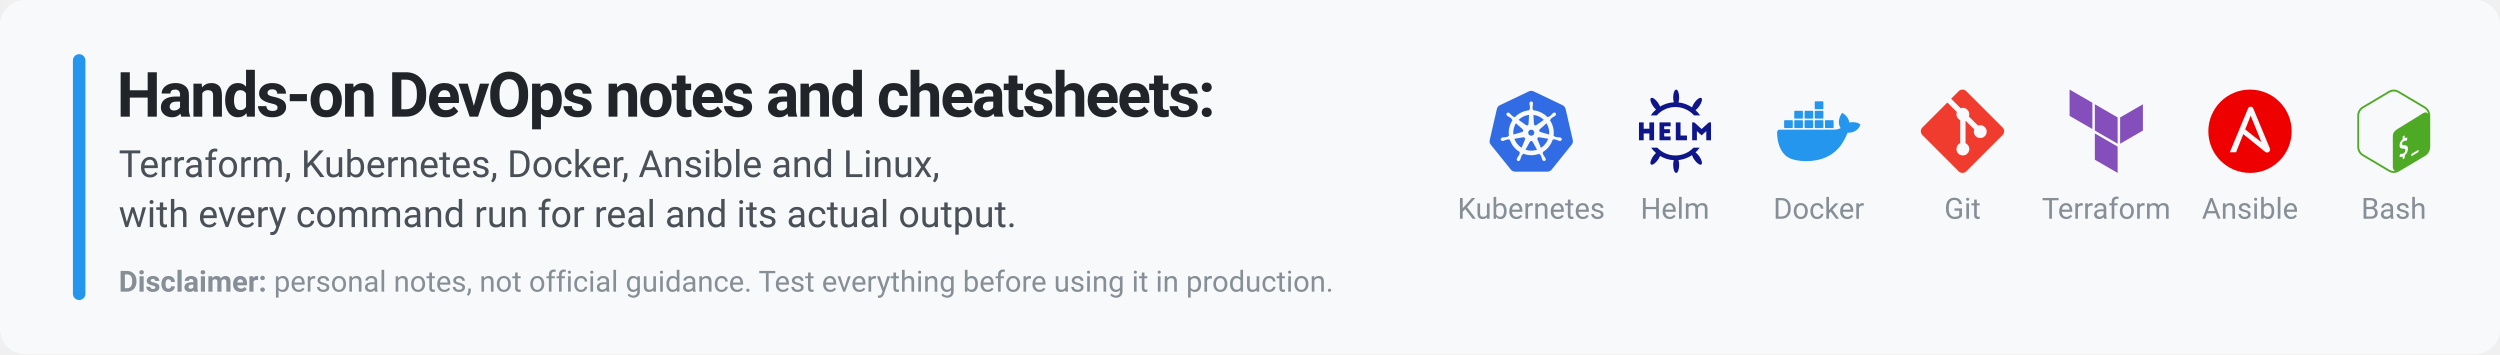
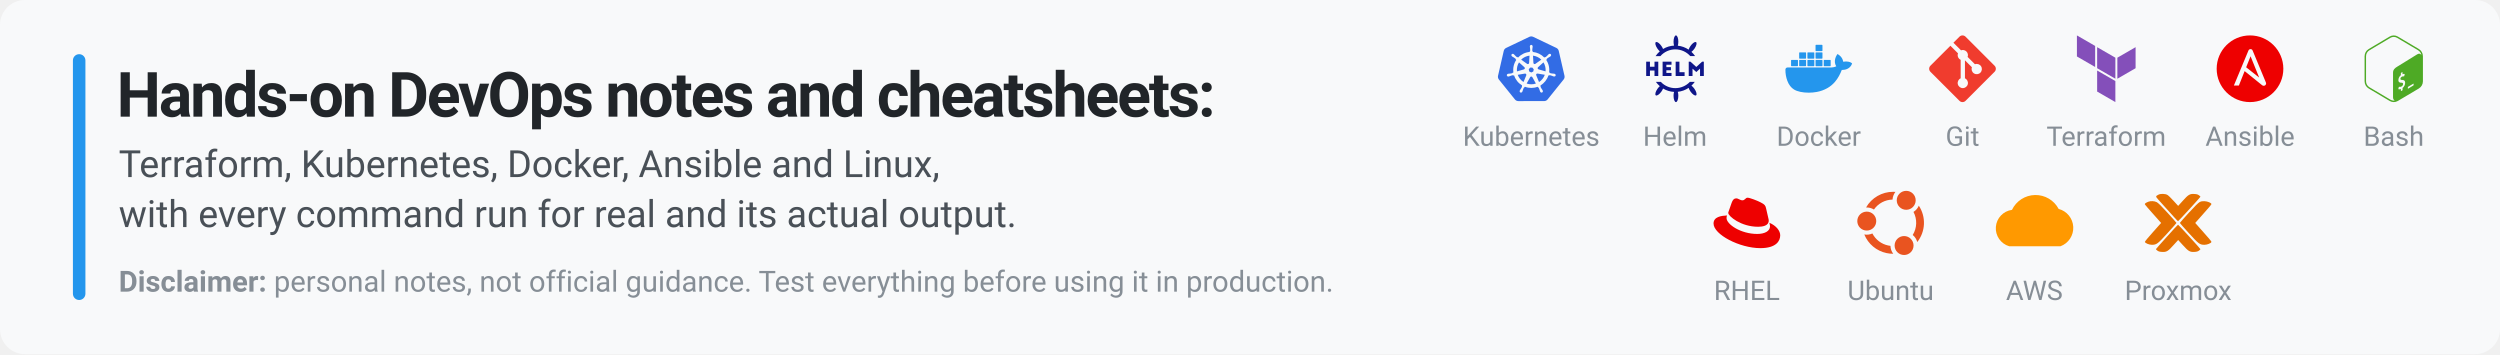
<svg xmlns="http://www.w3.org/2000/svg" width="2400" height="340" viewBox="0 0 2400 340" font-family="Roboto, 'Helvetica Neue', Arial, sans-serif" role="img" aria-labelledby="t d">
  <defs>
    <style>
      .bg  { fill: #f8f9fa; }
      .a   { fill: #2496ed; }
      .a2  { fill: #1c7ed6; }
      .ink { fill: #343a40; }
      .pap { fill: #ffffff; stroke: #ced4da; stroke-width: 6; }
      .ln  { stroke: #adb5bd; stroke-width: 10; stroke-linecap: round; fill: none; }
      .al  { stroke: #2496ed; stroke-width: 16; stroke-linecap: round; stroke-linejoin: round; fill: none; }
      .wt  { fill: #ffffff; }
      .h   { font-weight: 700; fill: #212529; letter-spacing: -2px; }
      .s   { fill: #495057; }
      .n   { fill: #868e96; }
      .r   { stroke: #dee2e6; stroke-width: 2; }
      @media (prefers-color-scheme: dark) {
        .bg  { fill: #161b22; }
        .ink { fill: #c9d1d9; }
        .pap { fill: #0d1117; stroke: #30363d; }
        .ln  { stroke: #484f58; }
        .h   { fill: #f0f6fc; }
        .s   { fill: #c9d1d9; }
        .n   { fill: #8b949e; }
        .r   { stroke: #30363d; }
      }
    </style>
  </defs>
  <rect class="bg" width="2400" height="340" rx="24" />
  <g id="vignettes">
    <style>
  .vf   { fill: #2496ed; }
  .vs   { stroke: #2496ed; fill: none; stroke-linecap: round; stroke-linejoin: round; }
  .vs2  { stroke: #2496ed; fill: none; stroke-linecap: round; stroke-linejoin: round; opacity: .6; }
  .vsw  { stroke: #2496ed; stroke-width: 9; }
  .vl   { fill: #2496ed; fill-opacity: .18; }
  .vl2  { fill: #2496ed; fill-opacity: .4; }
  .vp   { fill: #ffffff; }
  .vg   { stroke: #ced4da; fill: none; stroke-linecap: round; }
  .vg2  { fill: #adb5bd; }
  .vbg  { stroke: #f8f9fa; stroke-width: 6; stroke-linejoin: round; }
  .vink { fill: #343a40; stroke: #343a40; }
  .vn   { fill: #868e96; }
  .var  { stroke: #2496ed; stroke-width: 7; fill: none; stroke-linecap: round; stroke-linejoin: round; }
  .vpn  { fill: #ffffff; stroke: #adb5bd; stroke-width: 5; }
  .vpg  { fill: #e8f5ee; stroke: #75b798; stroke-width: 5; }
  .vpv  { fill: #f3effc; stroke: #a98eda; stroke-width: 5; }
  .vterm{ fill: #212529; }
  .vtbar{ fill: #343a40; }
  .vtx  { fill: #e9ecef; }
  .vcur { fill: #2496ed; }
  text.vink { stroke: none; }
  @media (prefers-color-scheme: dark) {
    .vp   { fill: #0d1117; }
    .vg   { stroke: #484f58; }
    .vbg  { stroke: #161b22; }
    .vink { fill: #c9d1d9; stroke: #c9d1d9; }
    .vn   { fill: #8b949e; }
    .vpn  { fill: #0d1117; stroke: #484f58; }
    .vpg  { fill: #0f2a1d; stroke: #3d8b63; }
    .vpv  { fill: #231a3a; stroke: #8a6fc7; }
    .vterm{ fill: #0d1117; stroke: #30363d; stroke-width: 4; }
    .vtbar{ fill: #21262d; }
  }
</style>
-     <style>.lg-helm { fill: #0F1689; } @media (prefers-color-scheme: dark) { .lg-helm { fill: #c9d1d9; } }</style>
-     <g transform="translate(1430,86) scale(3.333)">
+     <style>.lg-helm { fill: #0F1689; } .lg-aws .vf { fill: #FF9900; } @media (prefers-color-scheme: dark) { .lg-helm { fill: #c9d1d9; } }</style>
+     <g transform="translate(1438,34) scale(2.667)">
      <path fill="#326CE5" d="M10.204 14.35l.007.01-.999 2.413a5.171 5.171 0 0 1-2.075-2.597l2.578-.437.004.005a.44.44 0 0 1 .484.606zm-.833-2.129a.44.44 0 0 0 .173-.756l.002-.011L7.585 9.7a5.143 5.143 0 0 0-.73 3.255l2.514-.725.002-.009zm1.145-1.98a.44.44 0 0 0 .699-.337l.01-.005.15-2.62a5.144 5.144 0 0 0-3.01 1.442l2.147 1.523.004-.002zm.76 2.75l.723.349.722-.347.18-.78-.5-.623h-.804l-.5.623.179.779zm1.5-3.095a.44.44 0 0 0 .7.336l.008.003 2.134-1.513a5.188 5.188 0 0 0-2.992-1.442l.148 2.615.002.001zm10.876 5.97l-5.773 7.181a1.6 1.6 0 0 1-1.248.594l-9.261.003a1.6 1.6 0 0 1-1.247-.596l-5.776-7.18a1.583 1.583 0 0 1-.307-1.34L2.1 5.573c.108-.47.425-.864.863-1.073L11.305.513a1.606 1.606 0 0 1 1.385 0l8.345 3.985c.438.209.755.604.863 1.073l2.062 8.955c.108.47-.005.963-.308 1.34zm-3.289-2.057c-.042-.01-.103-.026-.145-.034-.174-.033-.315-.025-.479-.038-.35-.037-.638-.067-.895-.148-.105-.04-.18-.165-.216-.216l-.201-.059a6.45 6.45 0 0 0-.105-2.332 6.465 6.465 0 0 0-.936-2.163c.052-.047.15-.133.177-.159.008-.09.001-.183.094-.282.197-.185.444-.338.743-.522.142-.084.273-.137.415-.242.032-.024.076-.062.11-.089.24-.191.295-.52.123-.736-.172-.216-.506-.236-.745-.045-.034.027-.08.062-.111.088-.134.116-.217.23-.33.35-.246.25-.45.458-.673.609-.097.056-.239.037-.303.033l-.19.135a6.545 6.545 0 0 0-4.146-2.003l-.012-.223c-.065-.062-.143-.115-.163-.25-.022-.268.015-.557.057-.905.023-.163.061-.298.068-.475.001-.04-.001-.099-.001-.142 0-.306-.224-.555-.5-.555-.275 0-.499.249-.499.555l.001.014c0 .041-.002.092 0 .128.006.177.044.312.067.475.042.348.078.637.056.906a.545.545 0 0 1-.162.258l-.012.211a6.424 6.424 0 0 0-4.166 2.003 8.373 8.373 0 0 1-.18-.128c-.09.012-.18.04-.297-.029-.223-.15-.427-.358-.673-.608-.113-.12-.195-.234-.329-.349-.03-.026-.077-.062-.111-.088a.594.594 0 0 0-.348-.132.481.481 0 0 0-.398.176c-.172.216-.117.546.123.737l.007.005.104.083c.142.105.272.159.414.242.299.185.546.338.743.522.076.082.09.226.1.288l.16.143a6.462 6.462 0 0 0-1.02 4.506l-.208.06c-.055.072-.133.184-.215.217-.257.081-.546.11-.895.147-.164.014-.305.006-.48.039-.037.007-.09.02-.133.03l-.004.002-.007.002c-.295.071-.484.342-.423.608.061.267.349.429.645.365l.007-.001.01-.003.129-.029c.17-.046.294-.113.448-.172.33-.118.604-.217.87-.256.112-.009.23.069.288.101l.217-.037a6.5 6.5 0 0 0 2.88 3.596l-.09.218c.033.084.069.199.044.282-.097.252-.263.517-.452.813-.091.136-.185.242-.268.399-.02.037-.045.095-.064.134-.128.275-.034.591.213.71.248.12.556-.007.69-.282v-.002c.02-.039.046-.09.062-.127.07-.162.094-.301.144-.458.132-.332.205-.68.387-.897.05-.06.13-.082.215-.105l.113-.205a6.453 6.453 0 0 0 4.609.012l.106.192c.086.028.18.042.256.155.136.232.229.507.342.84.05.156.074.295.145.457.016.037.043.09.062.129.133.276.442.402.69.282.247-.118.341-.435.213-.71-.02-.039-.045-.096-.065-.134-.083-.156-.177-.261-.268-.398-.19-.296-.346-.541-.443-.793-.04-.13.007-.21.038-.294-.018-.022-.059-.144-.083-.202a6.499 6.499 0 0 0 2.88-3.622c.064.01.176.03.213.038.075-.05.144-.114.28-.104.266.039.54.138.87.256.154.06.277.128.448.173.036.01.088.019.13.028l.009.003.007.001c.297.064.584-.098.645-.365.06-.266-.128-.537-.423-.608zM16.4 9.701l-1.95 1.746v.005a.44.44 0 0 0 .173.757l.003.01 2.526.728a5.199 5.199 0 0 0-.108-1.674A5.208 5.208 0 0 0 16.4 9.7zm-4.013 5.325a.437.437 0 0 0-.404-.232.44.44 0 0 0-.372.233h-.002l-1.268 2.292a5.164 5.164 0 0 0 3.326.003l-1.27-2.296h-.01zm1.888-1.293a.44.44 0 0 0-.27.036.44.44 0 0 0-.214.572l-.003.004 1.01 2.438a5.15 5.15 0 0 0 2.081-2.615l-2.6-.44-.004.005z" />
    </g>
-     <text class="vn" x="1470" y="210" text-anchor="middle" font-size="28">Kubernetes</text>
-     <g transform="translate(1568,86) scale(3.333)">
+     <text class="vn" x="1470" y="140" text-anchor="middle" font-size="26">Kubernetes</text>
+     <g transform="translate(1576,34) scale(2.667)">
      <path class="lg-helm" d="M12.337 0c-.475 0-.861 1.016-.861 2.269 0 .527.069 1.011.183 1.396a8.514 8.514 0 0 0-3.961 1.22 5.229 5.229 0 0 0-.595-1.093c-.606-.866-1.34-1.436-1.79-1.43a.381.381 0 0 0-.217.066c-.39.273-.123 1.326.596 2.353.267.381.559.705.84.948a8.683 8.683 0 0 0-1.528 1.716h1.734a7.179 7.179 0 0 1 5.381-2.421 7.18 7.18 0 0 1 5.382 2.42h1.733a8.687 8.687 0 0 0-1.32-1.53c.35-.249.735-.643 1.078-1.133.719-1.027.986-2.08.596-2.353a.382.382 0 0 0-.217-.065c-.45-.007-1.184.563-1.79 1.43a4.897 4.897 0 0 0-.676 1.325 8.52 8.52 0 0 0-3.899-1.42c.12-.39.193-.887.193-1.429 0-1.253-.386-2.269-.862-2.269zM1.624 9.443v5.162h1.358v-1.968h1.64v1.968h1.357V9.443H4.62v1.838H2.98V9.443zm5.912 0v5.162h3.21v-1.108H8.893v-.95h1.64v-1.142h-1.64v-.84h1.853V9.443zm4.698 0v5.162h3.218v-1.362h-1.86v-3.8zm4.706 0v5.162h1.364v-2.643l1.357 1.225 1.35-1.232v2.65h1.365V9.443h-.614l-2.1 1.914-2.109-1.914zm-11.82 7.28a8.688 8.688 0 0 0 1.412 1.548 5.206 5.206 0 0 0-.841.948c-.719 1.027-.985 2.08-.596 2.353.39.273 1.289-.338 2.007-1.364a5.23 5.23 0 0 0 .595-1.092 8.514 8.514 0 0 0 3.961 1.219 5.01 5.01 0 0 0-.183 1.396c0 1.253.386 2.269.861 2.269.476 0 .862-1.016.862-2.269 0-.542-.072-1.04-.193-1.43a8.52 8.52 0 0 0 3.9-1.42c.121.4.352.865.675 1.327.719 1.026 1.617 1.637 2.007 1.364.39-.273.123-1.326-.596-2.353-.343-.49-.727-.885-1.077-1.135a8.69 8.69 0 0 0 1.202-1.36h-1.771a7.174 7.174 0 0 1-5.227 2.252 7.174 7.174 0 0 1-5.226-2.252z" />
    </g>
-     <text class="vn" x="1608" y="210" text-anchor="middle" font-size="28">Helm</text>
-     <g transform="translate(1706,86) scale(3.333)">
+     <text class="vn" x="1608" y="140" text-anchor="middle" font-size="26">Helm</text>
+     <g transform="translate(1714,34) scale(2.667)">
      <path fill="#2496ED" d="M13.983 11.078h2.119a.186.186 0 00.186-.185V9.006a.186.186 0 00-.186-.186h-2.119a.185.185 0 00-.185.185v1.888c0 .102.083.185.185.185m-2.954-5.43h2.118a.186.186 0 00.186-.186V3.574a.186.186 0 00-.186-.185h-2.118a.185.185 0 00-.185.185v1.888c0 .102.082.185.185.185m0 2.716h2.118a.187.187 0 00.186-.186V6.29a.186.186 0 00-.186-.185h-2.118a.185.185 0 00-.185.185v1.887c0 .102.082.185.185.186m-2.93 0h2.12a.186.186 0 00.184-.186V6.29a.185.185 0 00-.185-.185H8.1a.185.185 0 00-.185.185v1.887c0 .102.083.185.185.186m-2.964 0h2.119a.186.186 0 00.185-.186V6.29a.185.185 0 00-.185-.185H5.136a.186.186 0 00-.186.185v1.887c0 .102.084.185.186.186m5.893 2.715h2.118a.186.186 0 00.186-.185V9.006a.186.186 0 00-.186-.186h-2.118a.185.185 0 00-.185.185v1.888c0 .102.082.185.185.185m-2.93 0h2.12a.185.185 0 00.184-.185V9.006a.185.185 0 00-.184-.186h-2.12a.185.185 0 00-.184.185v1.888c0 .102.083.185.185.185m-2.964 0h2.119a.185.185 0 00.185-.185V9.006a.185.185 0 00-.184-.186h-2.12a.186.186 0 00-.186.186v1.887c0 .102.084.185.186.185m-2.92 0h2.12a.185.185 0 00.184-.185V9.006a.185.185 0 00-.184-.186h-2.12a.185.185 0 00-.184.185v1.888c0 .102.082.185.185.185M23.763 9.89c-.065-.051-.672-.51-1.954-.51-.338.001-.676.03-1.01.087-.248-1.7-1.653-2.53-1.716-2.566l-.344-.199-.226.327c-.284.438-.49.922-.612 1.43-.23.97-.09 1.882.403 2.661-.595.332-1.55.413-1.744.42H.751a.751.751 0 00-.75.748 11.376 11.376 0 00.692 4.062c.545 1.428 1.355 2.48 2.41 3.124 1.18.723 3.1 1.137 5.275 1.137.983.003 1.963-.086 2.93-.266a12.248 12.248 0 003.823-1.389c.98-.567 1.86-1.288 2.61-2.136 1.252-1.418 1.998-2.997 2.553-4.4h.221c1.372 0 2.215-.549 2.68-1.009.309-.293.55-.65.707-1.046l.098-.288Z" />
    </g>
-     <text class="vn" x="1746" y="210" text-anchor="middle" font-size="28">Docker</text>
-     <g transform="translate(1844,86) scale(3.333)">
+     <text class="vn" x="1746" y="140" text-anchor="middle" font-size="26">Docker</text>
+     <g transform="translate(1852,34) scale(2.667)">
      <path fill="#F03C2E" d="M13.09 23.549a1.54 1.54 0 0 1-2.18 0L.451 13.089a1.54 1.54 0 0 1 0-2.179l7.191-7.19 2.733 2.733a1.85 1.85 0 0 0 .964 2.326v6.66a1.849 1.849 0 1 0 1.54 0V8.957l2.508 2.508a1.85 1.85 0 1 0 1.09-1.09l-2.634-2.634a1.85 1.85 0 0 0-2.378-2.377L8.73 2.63 10.91.451a1.54 1.54 0 0 1 2.179 0l10.459 10.46a1.54 1.54 0 0 1 0 2.179z" />
    </g>
-     <text class="vn" x="1884" y="210" text-anchor="middle" font-size="28">Git</text>
-     <g transform="translate(1982,86) scale(3.333)">
+     <text class="vn" x="1884" y="140" text-anchor="middle" font-size="26">Git</text>
+     <g transform="translate(1990,34) scale(2.667)">
      <path fill="#844FBA" d="M1.44 0v7.575l6.561 3.79V3.787zm21.12 4.227l-6.561 3.791v7.574l6.56-3.787zM8.72 4.23v7.575l6.561 3.787V8.018zm0 8.405v7.575L15.28 24v-7.578z" />
    </g>
-     <text class="vn" x="2022" y="210" text-anchor="middle" font-size="28">Terraform</text>
-     <g transform="translate(2120,86) scale(3.333)">
+     <text class="vn" x="2022" y="140" text-anchor="middle" font-size="26">Terraform</text>
+     <g transform="translate(2128,34) scale(2.667)">
      <path fill="#EE0000" d="M10.617 11.473l4.686 3.695-3.102-7.662zM12 0C5.371 0 0 5.371 0 12s5.371 12 12 12 12-5.371 12-12S18.629 0 12 0zm5.797 17.305c-.011.471-.403.842-.875.83-.236 0-.416-.09-.664-.293l-6.19-5-2.079 5.203H6.191L11.438 5.44c.124-.314.427-.52.764-.506.326-.014.63.189.742.506l4.774 11.494c.045.111.08.234.08.348-.001.009-.001.009-.001.023z" />
    </g>
-     <text class="vn" x="2160" y="210" text-anchor="middle" font-size="28">Ansible</text>
-     <g transform="translate(2258,86) scale(3.333)">
+     <text class="vn" x="2160" y="140" text-anchor="middle" font-size="26">Ansible</text>
+     <g transform="translate(2266,34) scale(2.667)">
      <path fill="#4EAA25" d="M21.038,4.9l-7.577-4.498C13.009,0.134,12.505,0,12,0c-0.505,0-1.009,0.134-1.462,0.403L2.961,4.9 C2.057,5.437,1.5,6.429,1.5,7.503v8.995c0,1.073,0.557,2.066,1.462,2.603l7.577,4.497C10.991,23.866,11.495,24,12,24 c0.505,0,1.009-0.134,1.461-0.402l7.577-4.497c0.904-0.537,1.462-1.529,1.462-2.603V7.503C22.5,6.429,21.943,5.437,21.038,4.9z M15.17,18.946l0.013,0.646c0.001,0.078-0.05,0.167-0.111,0.198l-0.383,0.22c-0.061,0.031-0.111-0.007-0.112-0.085L14.57,19.29 c-0.328,0.136-0.66,0.169-0.872,0.084c-0.04-0.016-0.057-0.075-0.041-0.142l0.139-0.584c0.011-0.046,0.036-0.092,0.069-0.121 c0.012-0.011,0.024-0.02,0.036-0.026c0.022-0.011,0.043-0.014,0.062-0.006c0.229,0.077,0.521,0.041,0.802-0.101 c0.357-0.181,0.596-0.545,0.592-0.907c-0.003-0.328-0.181-0.465-0.613-0.468c-0.55,0.001-1.064-0.107-1.072-0.917 c-0.007-0.667,0.34-1.361,0.889-1.8l-0.007-0.652c-0.001-0.08,0.048-0.168,0.111-0.2l0.37-0.236 c0.061-0.031,0.111,0.007,0.112,0.087l0.006,0.653c0.273-0.109,0.511-0.138,0.726-0.088c0.047,0.012,0.067,0.076,0.048,0.151 l-0.144,0.578c-0.011,0.044-0.036,0.088-0.065,0.116c-0.012,0.012-0.025,0.021-0.038,0.028c-0.019,0.01-0.038,0.013-0.057,0.009 c-0.098-0.022-0.332-0.073-0.699,0.113c-0.385,0.195-0.52,0.53-0.517,0.778c0.003,0.297,0.155,0.387,0.681,0.396 c0.7,0.012,1.003,0.318,1.01,1.023C16.105,17.747,15.736,18.491,15.17,18.946z M19.143,17.859c0,0.06-0.008,0.116-0.058,0.145 l-1.916,1.164c-0.05,0.029-0.09,0.004-0.09-0.056v-0.494c0-0.06,0.037-0.093,0.087-0.122l1.887-1.129 c0.05-0.029,0.09-0.004,0.09,0.056V17.859z M20.459,6.797l-7.168,4.427c-0.894,0.523-1.553,1.109-1.553,2.187v8.833 c0,0.645,0.26,1.063,0.66,1.184c-0.131,0.023-0.264,0.039-0.398,0.039c-0.42,0-0.833-0.114-1.197-0.33L3.226,18.64 c-0.741-0.44-1.201-1.261-1.201-2.142V7.503c0-0.881,0.46-1.702,1.201-2.142l7.577-4.498c0.363-0.216,0.777-0.33,1.197-0.33 c0.419,0,0.833,0.114,1.197,0.33l7.577,4.498c0.624,0.371,1.046,1.013,1.164,1.732C21.686,6.557,21.12,6.411,20.459,6.797z" />
    </g>
-     <text class="vn" x="2298" y="210" text-anchor="middle" font-size="28">Bash</text>
+     <text class="vn" x="2298" y="140" text-anchor="middle" font-size="26">Bash</text>
+     <g transform="translate(1645,182) scale(2.667)">
+       <path fill="#EE0000" d="M16.009 13.386c1.577 0 3.86-.326 3.86-2.202a1.765 1.765 0 0 0-.04-.431l-.94-4.08c-.216-.898-.406-1.305-1.982-2.093-1.223-.625-3.888-1.658-4.676-1.658-.733 0-.947.946-1.822.946-.842 0-1.467-.706-2.255-.706-.757 0-1.25.515-1.63 1.576 0 0-1.06 2.99-1.197 3.424a.81.81 0 0 0-.028.245c0 1.162 4.577 4.974 10.71 4.974m4.101-1.435c.218 1.032.218 1.14.218 1.277 0 1.765-1.984 2.745-4.593 2.745-5.895.004-11.06-3.451-11.06-5.734a2.326 2.326 0 0 1 .19-.925C2.746 9.415 0 9.794 0 12.217c0 3.969 9.405 8.861 16.851 8.861 5.71 0 7.149-2.582 7.149-4.62 0-1.605-1.387-3.425-3.887-4.512" />
+     </g>
+     <text class="vn" x="1677" y="288" text-anchor="middle" font-size="26">RHEL</text>
+     <g transform="translate(1783,182) scale(2.667)">
+       <path fill="#E95420" d="M17.61.455a3.41 3.41 0 0 0-3.41 3.41 3.41 3.41 0 0 0 3.41 3.41 3.41 3.41 0 0 0 3.41-3.41 3.41 3.41 0 0 0-3.41-3.41zM12.92.8C8.923.777 5.137 2.941 3.148 6.451a4.5 4.5 0 0 1 .26-.007 4.92 4.92 0 0 1 2.585.737A8.316 8.316 0 0 1 12.688 3.6 4.944 4.944 0 0 1 13.723.834 11.008 11.008 0 0 0 12.92.8zm9.226 4.994a4.915 4.915 0 0 1-1.918 2.246 8.36 8.36 0 0 1-.273 8.303 4.89 4.89 0 0 1 1.632 2.54 11.156 11.156 0 0 0 .559-13.089zM3.41 7.932A3.41 3.41 0 0 0 0 11.342a3.41 3.41 0 0 0 3.41 3.409 3.41 3.41 0 0 0 3.41-3.41 3.41 3.41 0 0 0-3.41-3.41zm2.027 7.866a4.908 4.908 0 0 1-2.915.358 11.1 11.1 0 0 0 7.991 6.698 11.234 11.234 0 0 0 2.422.249 4.879 4.879 0 0 1-.999-2.85 8.484 8.484 0 0 1-.836-.136 8.304 8.304 0 0 1-5.663-4.32zm11.405.928a3.41 3.41 0 0 0-3.41 3.41 3.41 3.41 0 0 0 3.41 3.41 3.41 3.41 0 0 0 3.41-3.41 3.41 3.41 0 0 0-3.41-3.41z" />
+     </g>
+     <text class="vn" x="1815" y="288" text-anchor="middle" font-size="26">Ubuntu</text>
+     <g class="lg-aws">
+       <g transform="translate(1908.2,169.2) scale(0.448)">
+         <path class="vf" d="M46,150 A40,40 0 0 1 52,72 A56,56 0 0 1 152,70 A42,42 0 0 1 156,150 Z" />
+       </g>
+     </g>
+     <text class="vn" x="1953" y="288" text-anchor="middle" font-size="26">AWS</text>
+     <g transform="translate(2059,182) scale(2.667)">
+       <path fill="#E57000" d="M4.928 1.825c-1.09.553-1.09.64-.07 1.78 5.655 6.295 7.004 7.782 7.107 7.782.139.017 7.971-8.542 8.058-8.801.034-.07-.208-.312-.519-.536-.415-.312-.864-.433-1.712-.467-1.59-.104-2.144.242-4.115 2.455-.899 1.003-1.66 1.833-1.66 1.833-.017 0-.76-.813-1.642-1.798S8.473 2.1 8.127 1.91c-.796-.45-2.421-.484-3.2-.086zM1.297 4.367C.45 4.695 0 5.007 0 5.248c0 .121 1.331 1.678 2.94 3.459 1.625 1.78 2.939 3.268 2.939 3.302 0 .035-1.331 1.522-2.94 3.303C1.314 17.11.017 18.683.035 18.822c.086.467 1.504 1.055 2.541 1.055 1.678-.018 2.058-.312 5.603-4.202 1.78-1.954 3.233-3.614 3.233-3.666 0-.069-1.435-1.694-3.199-3.63-2.3-2.508-3.423-3.632-3.96-3.874-.812-.398-2.126-.467-2.956-.138zm18.467.12c-.502.26-1.764 1.505-3.943 3.891-1.763 1.937-3.199 3.562-3.199 3.631 0 .07 1.453 1.712 3.234 3.666 3.544 3.89 3.925 4.184 5.602 4.202 1.038 0 2.455-.588 2.542-1.055.017-.156-1.28-1.712-2.905-3.493-1.608-1.78-2.94-3.285-2.94-3.32 0-.034 1.332-1.539 2.94-3.32C22.72 6.91 24.017 5.352 24 5.214c-.087-.45-1.366-.968-2.473-1.038-.795-.034-1.21.035-1.763.312zM7.954 16.973c-2.144 2.369-3.908 4.374-3.943 4.46-.034.07.208.312.52.537.414.311.864.432 1.711.467 1.574.103 2.161-.26 4.15-2.508.864-.968 1.608-1.78 1.625-1.78s.761.812 1.643 1.798c2.023 2.248 2.559 2.576 4.132 2.49.848-.035 1.297-.156 1.712-.467.311-.225.553-.467.519-.536-.087-.26-7.92-8.819-8.058-8.801-.069 0-1.867 1.954-4.011 4.34z" />
+     </g>
+     <text class="vn" x="2091" y="288" text-anchor="middle" font-size="26">Proxmox</text>
  </g>
  <rect class="a" x="70" y="52" width="12" height="236" rx="6" />
  <text class="h" x="112" y="112" font-size="60">Hands-on DevOps notes and cheatsheets:</text>
  <text class="s" x="114" y="170" font-size="36">Terraform, Kubernetes, Docker, Ansible and Linux,</text>
  <text class="s" x="114" y="218" font-size="36">with every command run for real and its actual output.</text>
  <text class="n" x="114" y="280" font-size="28">
    <tspan font-weight="700">Disclaimer:</tspan> personal notes, not official guidance. Test everything before using it in production.</text>
</svg>
